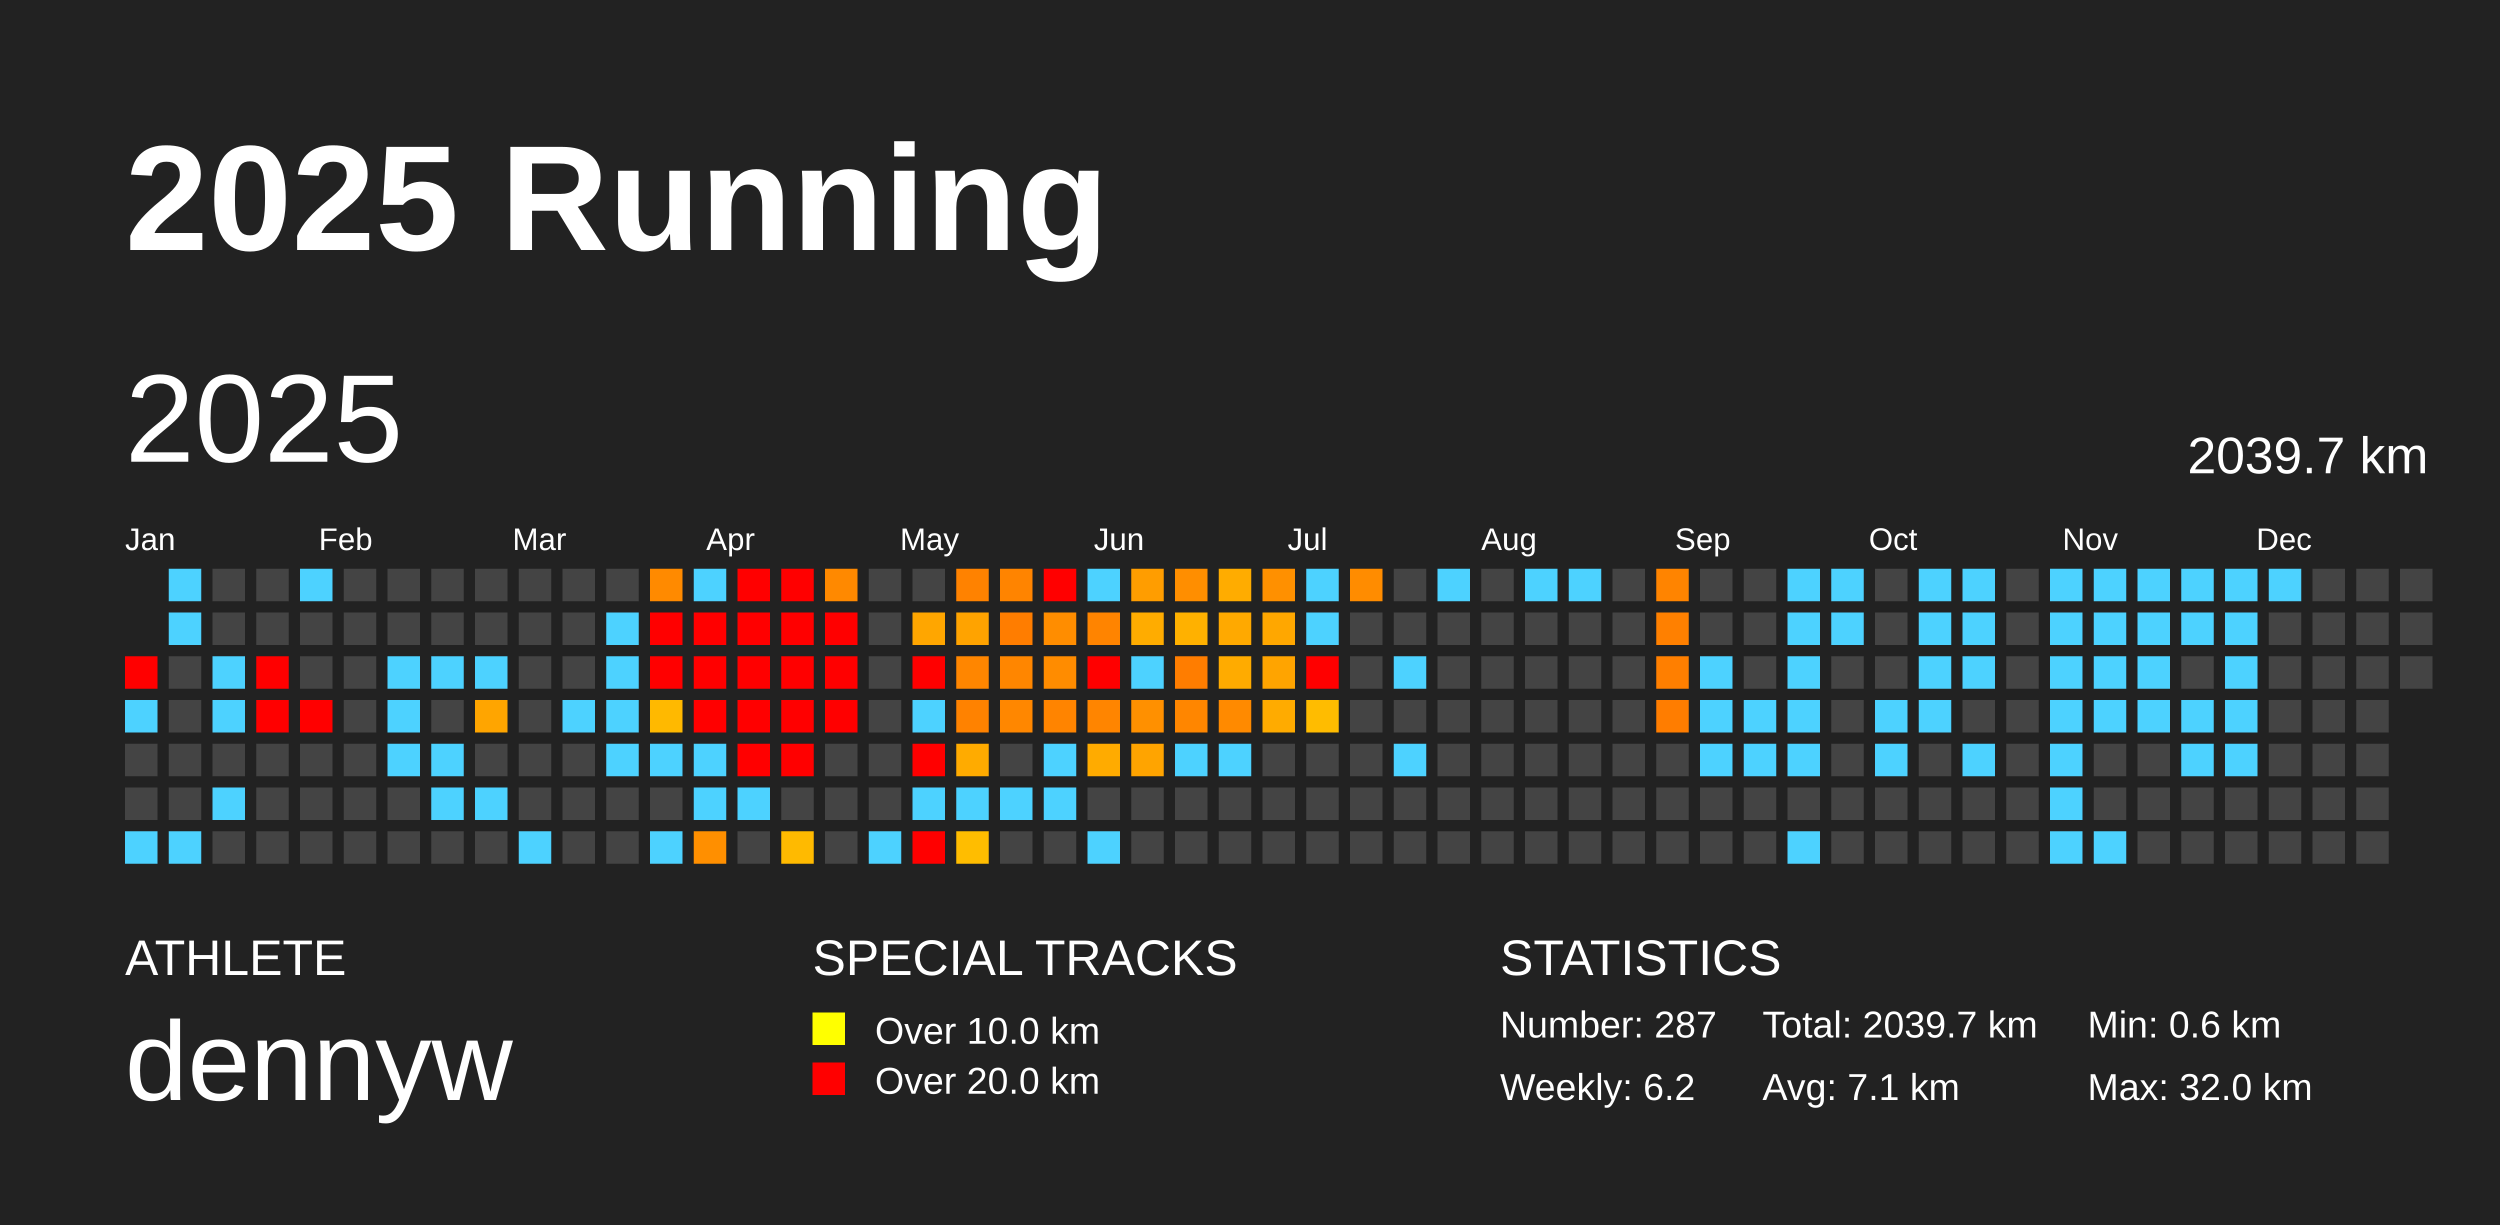
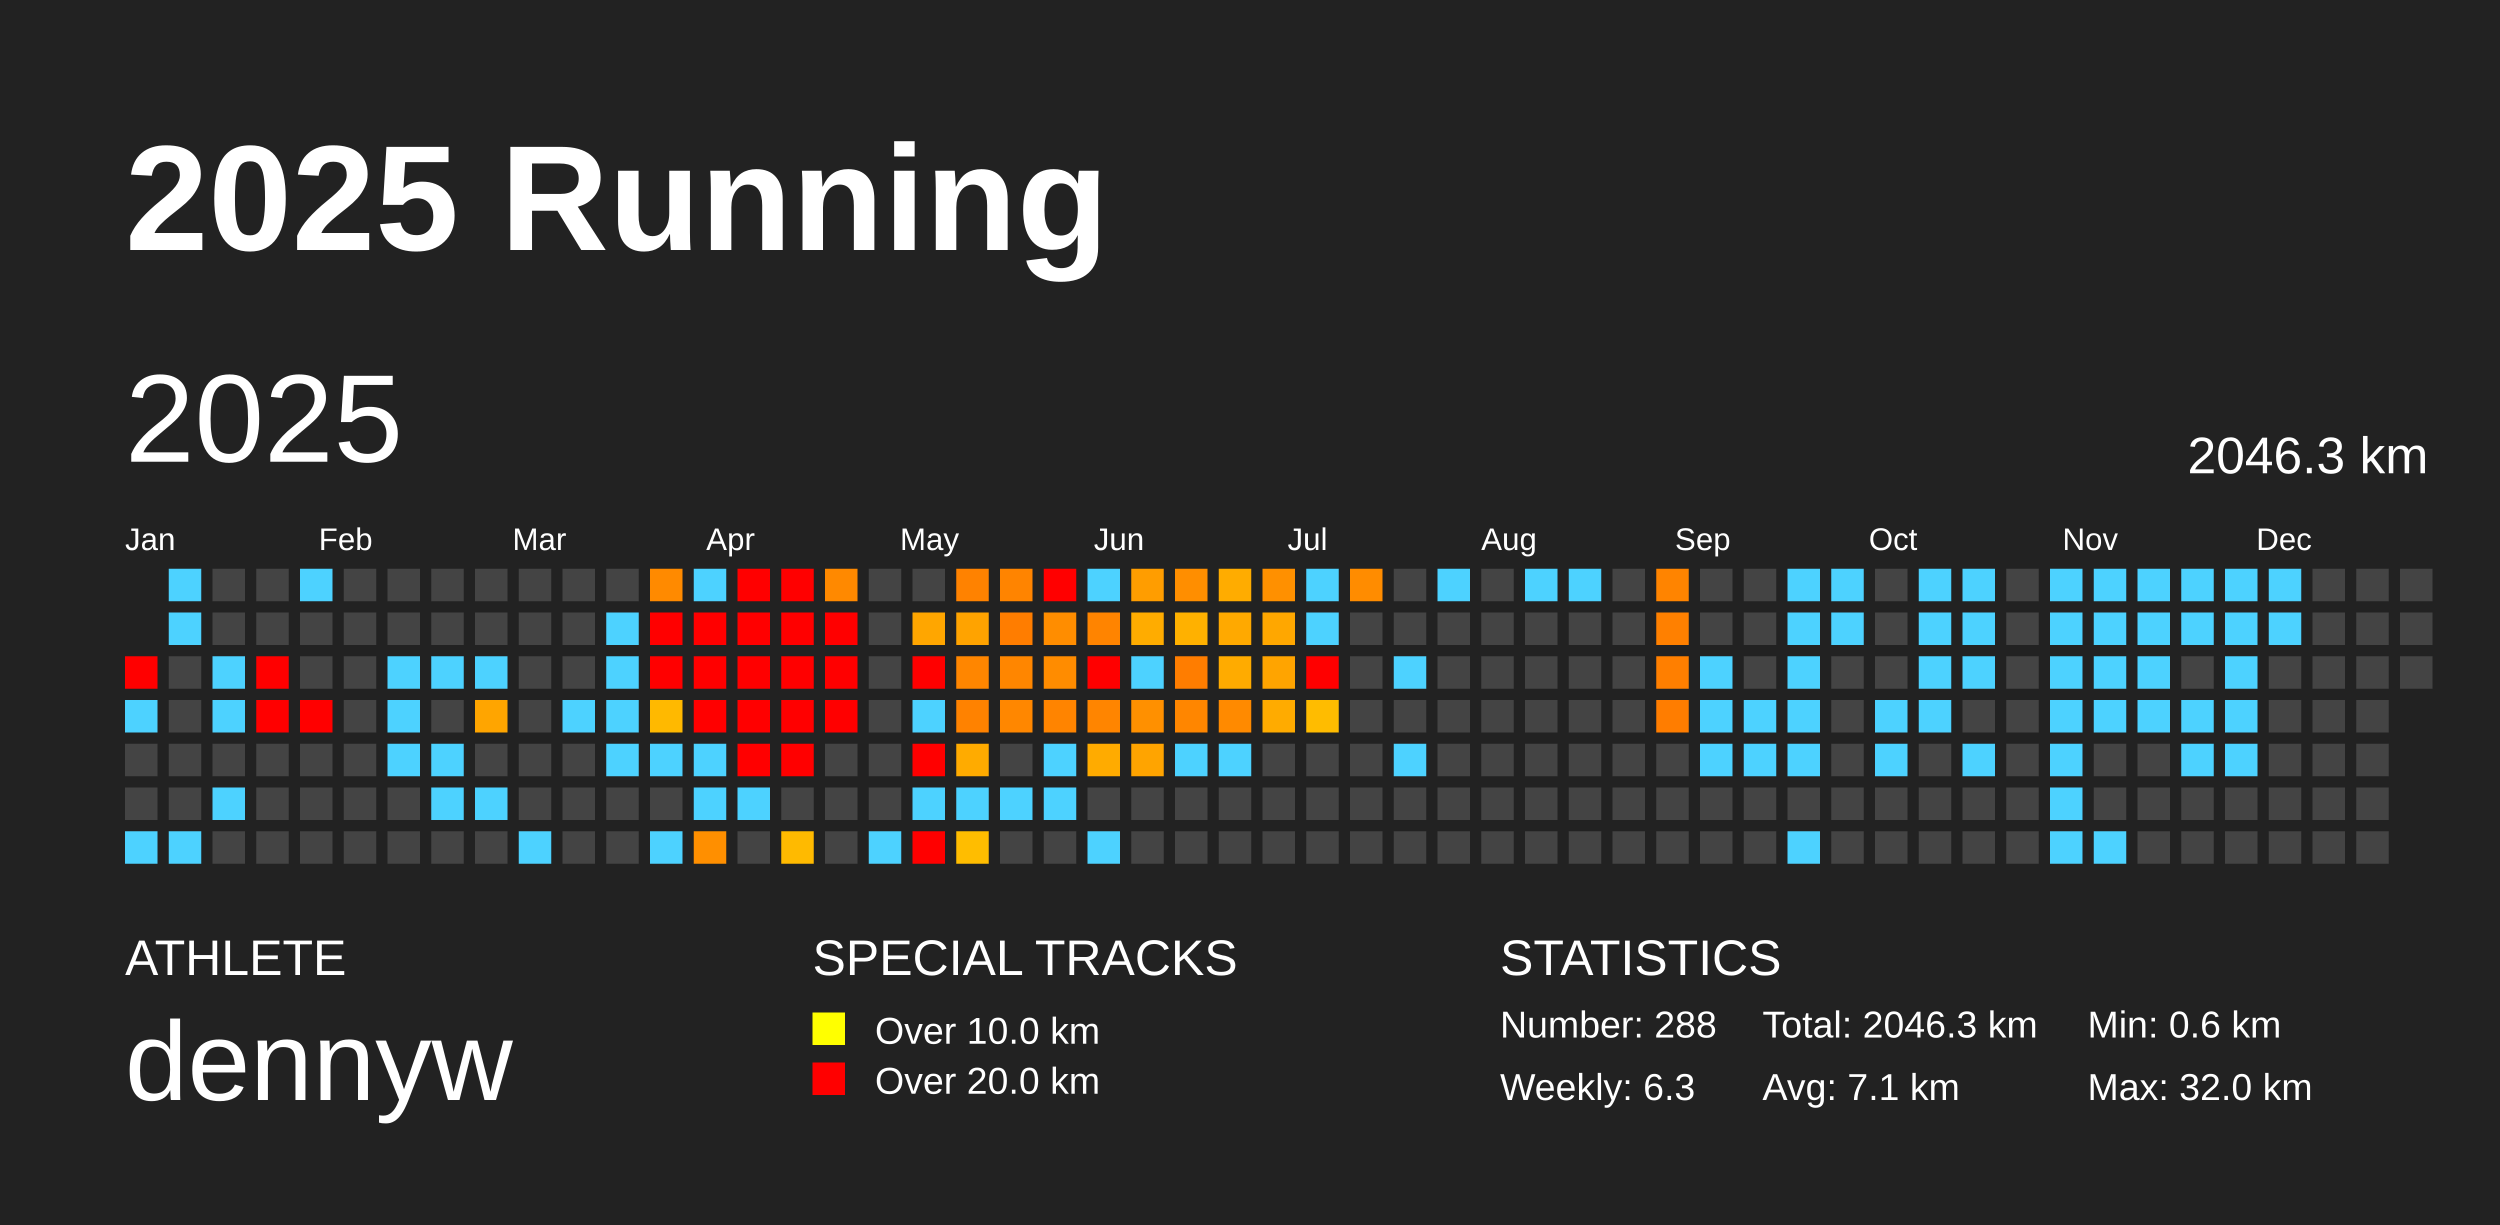
<svg xmlns="http://www.w3.org/2000/svg" baseProfile="full" height="98mm" version="1.1" viewBox="0,0,200,98" width="200mm">
  <defs />
  <rect fill="#222222" height="98" width="200" x="0" y="0" />
  <text fill="#FFFFFF" style="font-size:12px; font-family:Arial; font-weight:bold;" x="10" y="20">2025 Running</text>
  <text fill="#FFFFFF" style="font-size:4px; font-family:Arial" x="10" y="78">ATHLETE</text>
  <text fill="#FFFFFF" style="font-size:9px; font-family:Arial" x="10" y="88">dennyw</text>
  <text fill="#FFFFFF" style="font-size:4px; font-family:Arial" x="65" y="78">SPECIAL TRACKS</text>
  <rect fill="yellow" height="2.6" width="2.6" x="65" y="81" />
  <text fill="#FFFFFF" style="font-size:3px; font-family:Arial" x="70" y="83.5">Over 10.0 km</text>
  <rect fill="red" height="2.6" width="2.6" x="65" y="85" />
  <text fill="#FFFFFF" style="font-size:3px; font-family:Arial" x="70" y="87.5">Over 20.0 km</text>
  <text fill="#FFFFFF" style="font-size:4px; font-family:Arial" x="120" y="78">STATISTICS</text>
-   <text fill="#FFFFFF" style="font-size:3px; font-family:Arial" x="120" y="83">Number: 287</text>
-   <text fill="#FFFFFF" style="font-size:3px; font-family:Arial" x="120" y="88">Weekly: 6.2</text>
-   <text fill="#FFFFFF" style="font-size:3px; font-family:Arial" x="141" y="83">Total: 2039.7 km</text>
+   <text fill="#FFFFFF" style="font-size:3px; font-family:Arial" x="120" y="83">Number: 288</text>
+   <text fill="#FFFFFF" style="font-size:3px; font-family:Arial" x="120" y="88">Weekly: 6.3</text>
+   <text fill="#FFFFFF" style="font-size:3px; font-family:Arial" x="141" y="83">Total: 2046.3 km</text>
  <text fill="#FFFFFF" style="font-size:3px; font-family:Arial" x="141" y="88">Avg: 7.1 km</text>
  <text fill="#FFFFFF" style="font-size:3px; font-family:Arial" x="167" y="83">Min: 0.6 km</text>
  <text fill="#FFFFFF" style="font-size:3px; font-family:Arial" x="167" y="88">Max: 32.0 km</text>
  <text dominant-baseline="hanging" fill="#FFFFFF" style="font-size:10.0px; font-family:Arial;" x="10" y="30">2025</text>
-   <text dominant-baseline="hanging" fill="#FFFFFF" style="font-size:4.125px; font-family:Arial;" x="175" y="35">2039.7 km</text>
+   <text dominant-baseline="hanging" fill="#FFFFFF" style="font-size:4.125px; font-family:Arial;" x="175" y="35">2046.3 km</text>
  <text fill="#FFFFFF" style="font-size:2.5px; font-family:Arial" x="10.0" y="44">Jan</text>
  <text fill="#FFFFFF" style="font-size:2.5px; font-family:Arial" x="25.5" y="44">Feb</text>
  <text fill="#FFFFFF" style="font-size:2.5px; font-family:Arial" x="41.0" y="44">Mar</text>
  <text fill="#FFFFFF" style="font-size:2.5px; font-family:Arial" x="56.5" y="44">Apr</text>
  <text fill="#FFFFFF" style="font-size:2.5px; font-family:Arial" x="72.0" y="44">May</text>
  <text fill="#FFFFFF" style="font-size:2.5px; font-family:Arial" x="87.5" y="44">Jun</text>
  <text fill="#FFFFFF" style="font-size:2.5px; font-family:Arial" x="103.0" y="44">Jul</text>
  <text fill="#FFFFFF" style="font-size:2.5px; font-family:Arial" x="118.5" y="44">Aug</text>
  <text fill="#FFFFFF" style="font-size:2.5px; font-family:Arial" x="134.0" y="44">Sep</text>
  <text fill="#FFFFFF" style="font-size:2.5px; font-family:Arial" x="149.5" y="44">Oct</text>
  <text fill="#FFFFFF" style="font-size:2.5px; font-family:Arial" x="165.0" y="44">Nov</text>
  <text fill="#FFFFFF" style="font-size:2.5px; font-family:Arial" x="180.5" y="44">Dec</text>
  <rect fill="red" height="2.6" width="2.6" x="10.0" y="52.5" />
  <rect fill="#4dd2ff" height="2.6" width="2.6" x="10.0" y="56.0" />
  <rect fill="#444444" height="2.6" width="2.6" x="10.0" y="59.5" />
  <rect fill="#444444" height="2.6" width="2.6" x="10.0" y="63.0" />
  <rect fill="#4dd2ff" height="2.6" width="2.6" x="10.0" y="66.5" />
  <rect fill="#4dd2ff" height="2.6" width="2.6" x="13.5" y="45.5" />
  <rect fill="#4dd2ff" height="2.6" width="2.6" x="13.5" y="49.0" />
  <rect fill="#444444" height="2.6" width="2.6" x="13.5" y="52.5" />
  <rect fill="#444444" height="2.6" width="2.6" x="13.5" y="56.0" />
  <rect fill="#444444" height="2.6" width="2.6" x="13.5" y="59.5" />
  <rect fill="#444444" height="2.6" width="2.6" x="13.5" y="63.0" />
  <rect fill="#4dd2ff" height="2.6" width="2.6" x="13.5" y="66.5" />
  <rect fill="#444444" height="2.6" width="2.6" x="17.0" y="45.5" />
  <rect fill="#444444" height="2.6" width="2.6" x="17.0" y="49.0" />
  <rect fill="#4dd2ff" height="2.6" width="2.6" x="17.0" y="52.5" />
  <rect fill="#4dd2ff" height="2.6" width="2.6" x="17.0" y="56.0" />
  <rect fill="#444444" height="2.6" width="2.6" x="17.0" y="59.5" />
  <rect fill="#4dd2ff" height="2.6" width="2.6" x="17.0" y="63.0" />
  <rect fill="#444444" height="2.6" width="2.6" x="17.0" y="66.5" />
  <rect fill="#444444" height="2.6" width="2.6" x="20.5" y="45.5" />
  <rect fill="#444444" height="2.6" width="2.6" x="20.5" y="49.0" />
  <rect fill="red" height="2.6" width="2.6" x="20.5" y="52.5" />
  <rect fill="red" height="2.6" width="2.6" x="20.5" y="56.0" />
  <rect fill="#444444" height="2.6" width="2.6" x="20.5" y="59.5" />
  <rect fill="#444444" height="2.6" width="2.6" x="20.5" y="63.0" />
  <rect fill="#444444" height="2.6" width="2.6" x="20.5" y="66.5" />
  <rect fill="#4dd2ff" height="2.6" width="2.6" x="24.0" y="45.5" />
  <rect fill="#444444" height="2.6" width="2.6" x="24.0" y="49.0" />
  <rect fill="#444444" height="2.6" width="2.6" x="24.0" y="52.5" />
  <rect fill="red" height="2.6" width="2.6" x="24.0" y="56.0" />
  <rect fill="#444444" height="2.6" width="2.6" x="24.0" y="59.5" />
  <rect fill="#444444" height="2.6" width="2.6" x="24.0" y="63.0" />
  <rect fill="#444444" height="2.6" width="2.6" x="24.0" y="66.5" />
  <rect fill="#444444" height="2.6" width="2.6" x="27.5" y="45.5" />
  <rect fill="#444444" height="2.6" width="2.6" x="27.5" y="49.0" />
  <rect fill="#444444" height="2.6" width="2.6" x="27.5" y="52.5" />
  <rect fill="#444444" height="2.6" width="2.6" x="27.5" y="56.0" />
  <rect fill="#444444" height="2.6" width="2.6" x="27.5" y="59.5" />
  <rect fill="#444444" height="2.6" width="2.6" x="27.5" y="63.0" />
  <rect fill="#444444" height="2.6" width="2.6" x="27.5" y="66.5" />
  <rect fill="#444444" height="2.6" width="2.6" x="31.0" y="45.5" />
  <rect fill="#444444" height="2.6" width="2.6" x="31.0" y="49.0" />
  <rect fill="#4dd2ff" height="2.6" width="2.6" x="31.0" y="52.5" />
  <rect fill="#4dd2ff" height="2.6" width="2.6" x="31.0" y="56.0" />
  <rect fill="#4dd2ff" height="2.6" width="2.6" x="31.0" y="59.5" />
  <rect fill="#444444" height="2.6" width="2.6" x="31.0" y="63.0" />
  <rect fill="#444444" height="2.6" width="2.6" x="31.0" y="66.5" />
  <rect fill="#444444" height="2.6" width="2.6" x="34.5" y="45.5" />
  <rect fill="#444444" height="2.6" width="2.6" x="34.5" y="49.0" />
  <rect fill="#4dd2ff" height="2.6" width="2.6" x="34.5" y="52.5" />
  <rect fill="#444444" height="2.6" width="2.6" x="34.5" y="56.0" />
  <rect fill="#4dd2ff" height="2.6" width="2.6" x="34.5" y="59.5" />
  <rect fill="#4dd2ff" height="2.6" width="2.6" x="34.5" y="63.0" />
  <rect fill="#444444" height="2.6" width="2.6" x="34.5" y="66.5" />
  <rect fill="#444444" height="2.6" width="2.6" x="38.0" y="45.5" />
  <rect fill="#444444" height="2.6" width="2.6" x="38.0" y="49.0" />
  <rect fill="#4dd2ff" height="2.6" width="2.6" x="38.0" y="52.5" />
  <rect fill="#ffa500" height="2.6" width="2.6" x="38.0" y="56.0" />
  <rect fill="#444444" height="2.6" width="2.6" x="38.0" y="59.5" />
  <rect fill="#4dd2ff" height="2.6" width="2.6" x="38.0" y="63.0" />
  <rect fill="#444444" height="2.6" width="2.6" x="38.0" y="66.5" />
  <rect fill="#444444" height="2.6" width="2.6" x="41.5" y="45.5" />
  <rect fill="#444444" height="2.6" width="2.6" x="41.5" y="49.0" />
  <rect fill="#444444" height="2.6" width="2.6" x="41.5" y="52.5" />
  <rect fill="#444444" height="2.6" width="2.6" x="41.5" y="56.0" />
  <rect fill="#444444" height="2.6" width="2.6" x="41.5" y="59.5" />
  <rect fill="#444444" height="2.6" width="2.6" x="41.5" y="63.0" />
  <rect fill="#4dd2ff" height="2.6" width="2.6" x="41.5" y="66.5" />
  <rect fill="#444444" height="2.6" width="2.6" x="45.0" y="45.5" />
  <rect fill="#444444" height="2.6" width="2.6" x="45.0" y="49.0" />
  <rect fill="#444444" height="2.6" width="2.6" x="45.0" y="52.5" />
  <rect fill="#4dd2ff" height="2.6" width="2.6" x="45.0" y="56.0" />
  <rect fill="#444444" height="2.6" width="2.6" x="45.0" y="59.5" />
  <rect fill="#444444" height="2.6" width="2.6" x="45.0" y="63.0" />
  <rect fill="#444444" height="2.6" width="2.6" x="45.0" y="66.5" />
  <rect fill="#444444" height="2.6" width="2.6" x="48.5" y="45.5" />
  <rect fill="#4dd2ff" height="2.6" width="2.6" x="48.5" y="49.0" />
  <rect fill="#4dd2ff" height="2.6" width="2.6" x="48.5" y="52.5" />
  <rect fill="#4dd2ff" height="2.6" width="2.6" x="48.5" y="56.0" />
  <rect fill="#4dd2ff" height="2.6" width="2.6" x="48.5" y="59.5" />
  <rect fill="#444444" height="2.6" width="2.6" x="48.5" y="63.0" />
  <rect fill="#444444" height="2.6" width="2.6" x="48.5" y="66.5" />
  <rect fill="#ff8a00" height="2.6" width="2.6" x="52.0" y="45.5" />
  <rect fill="red" height="2.6" width="2.6" x="52.0" y="49.0" />
  <rect fill="red" height="2.6" width="2.6" x="52.0" y="52.5" />
  <rect fill="#ffb900" height="2.6" width="2.6" x="52.0" y="56.0" />
  <rect fill="#4dd2ff" height="2.6" width="2.6" x="52.0" y="59.5" />
  <rect fill="#444444" height="2.6" width="2.6" x="52.0" y="63.0" />
  <rect fill="#4dd2ff" height="2.6" width="2.6" x="52.0" y="66.5" />
  <rect fill="#4dd2ff" height="2.6" width="2.6" x="55.5" y="45.5" />
  <rect fill="red" height="2.6" width="2.6" x="55.5" y="49.0" />
  <rect fill="red" height="2.6" width="2.6" x="55.5" y="52.5" />
  <rect fill="red" height="2.6" width="2.6" x="55.5" y="56.0" />
  <rect fill="#4dd2ff" height="2.6" width="2.6" x="55.5" y="59.5" />
  <rect fill="#4dd2ff" height="2.6" width="2.6" x="55.5" y="63.0" />
  <rect fill="#ff8f00" height="2.6" width="2.6" x="55.5" y="66.5" />
  <rect fill="red" height="2.6" width="2.6" x="59.0" y="45.5" />
  <rect fill="red" height="2.6" width="2.6" x="59.0" y="49.0" />
  <rect fill="red" height="2.6" width="2.6" x="59.0" y="52.5" />
  <rect fill="red" height="2.6" width="2.6" x="59.0" y="56.0" />
  <rect fill="red" height="2.6" width="2.6" x="59.0" y="59.5" />
  <rect fill="#4dd2ff" height="2.6" width="2.6" x="59.0" y="63.0" />
  <rect fill="#444444" height="2.6" width="2.6" x="59.0" y="66.5" />
  <rect fill="red" height="2.6" width="2.6" x="62.5" y="45.5" />
  <rect fill="red" height="2.6" width="2.6" x="62.5" y="49.0" />
  <rect fill="red" height="2.6" width="2.6" x="62.5" y="52.5" />
  <rect fill="red" height="2.6" width="2.6" x="62.5" y="56.0" />
  <rect fill="red" height="2.6" width="2.6" x="62.5" y="59.5" />
  <rect fill="#444444" height="2.6" width="2.6" x="62.5" y="63.0" />
  <rect fill="#ffba00" height="2.6" width="2.6" x="62.5" y="66.5" />
  <rect fill="#ff8900" height="2.6" width="2.6" x="66.0" y="45.5" />
  <rect fill="red" height="2.6" width="2.6" x="66.0" y="49.0" />
  <rect fill="red" height="2.6" width="2.6" x="66.0" y="52.5" />
  <rect fill="red" height="2.6" width="2.6" x="66.0" y="56.0" />
  <rect fill="#444444" height="2.6" width="2.6" x="66.0" y="59.5" />
  <rect fill="#444444" height="2.6" width="2.6" x="66.0" y="63.0" />
  <rect fill="#444444" height="2.6" width="2.6" x="66.0" y="66.5" />
  <rect fill="#444444" height="2.6" width="2.6" x="69.5" y="45.5" />
  <rect fill="#444444" height="2.6" width="2.6" x="69.5" y="49.0" />
  <rect fill="#444444" height="2.6" width="2.6" x="69.5" y="52.5" />
  <rect fill="#444444" height="2.6" width="2.6" x="69.5" y="56.0" />
  <rect fill="#444444" height="2.6" width="2.6" x="69.5" y="59.5" />
  <rect fill="#444444" height="2.6" width="2.6" x="69.5" y="63.0" />
  <rect fill="#4dd2ff" height="2.6" width="2.6" x="69.5" y="66.5" />
  <rect fill="#444444" height="2.6" width="2.6" x="73.0" y="45.5" />
  <rect fill="#ffa600" height="2.6" width="2.6" x="73.0" y="49.0" />
  <rect fill="red" height="2.6" width="2.6" x="73.0" y="52.5" />
  <rect fill="#4dd2ff" height="2.6" width="2.6" x="73.0" y="56.0" />
  <rect fill="red" height="2.6" width="2.6" x="73.0" y="59.5" />
  <rect fill="#4dd2ff" height="2.6" width="2.6" x="73.0" y="63.0" />
  <rect fill="red" height="2.6" width="2.6" x="73.0" y="66.5" />
  <rect fill="#ff8200" height="2.6" width="2.6" x="76.5" y="45.5" />
  <rect fill="#ffa300" height="2.6" width="2.6" x="76.5" y="49.0" />
  <rect fill="#ff8600" height="2.6" width="2.6" x="76.5" y="52.5" />
  <rect fill="#ff8200" height="2.6" width="2.6" x="76.5" y="56.0" />
  <rect fill="#ffab00" height="2.6" width="2.6" x="76.5" y="59.5" />
  <rect fill="#4dd2ff" height="2.6" width="2.6" x="76.5" y="63.0" />
  <rect fill="#ffbd00" height="2.6" width="2.6" x="76.5" y="66.5" />
  <rect fill="#ff8400" height="2.6" width="2.6" x="80.0" y="45.5" />
  <rect fill="#ff7d00" height="2.6" width="2.6" x="80.0" y="49.0" />
  <rect fill="#ff8600" height="2.6" width="2.6" x="80.0" y="52.5" />
  <rect fill="#ff8700" height="2.6" width="2.6" x="80.0" y="56.0" />
  <rect fill="#444444" height="2.6" width="2.6" x="80.0" y="59.5" />
  <rect fill="#4dd2ff" height="2.6" width="2.6" x="80.0" y="63.0" />
  <rect fill="#444444" height="2.6" width="2.6" x="80.0" y="66.5" />
  <rect fill="red" height="2.6" width="2.6" x="83.5" y="45.5" />
  <rect fill="#ff8d00" height="2.6" width="2.6" x="83.5" y="49.0" />
  <rect fill="#ff8c00" height="2.6" width="2.6" x="83.5" y="52.5" />
  <rect fill="#ff8400" height="2.6" width="2.6" x="83.5" y="56.0" />
  <rect fill="#4dd2ff" height="2.6" width="2.6" x="83.5" y="59.5" />
  <rect fill="#4dd2ff" height="2.6" width="2.6" x="83.5" y="63.0" />
  <rect fill="#444444" height="2.6" width="2.6" x="83.5" y="66.5" />
  <rect fill="#4dd2ff" height="2.6" width="2.6" x="87.0" y="45.5" />
  <rect fill="#ff8400" height="2.6" width="2.6" x="87.0" y="49.0" />
  <rect fill="red" height="2.6" width="2.6" x="87.0" y="52.5" />
  <rect fill="#ff8500" height="2.6" width="2.6" x="87.0" y="56.0" />
  <rect fill="#ffab00" height="2.6" width="2.6" x="87.0" y="59.5" />
  <rect fill="#444444" height="2.6" width="2.6" x="87.0" y="63.0" />
  <rect fill="#4dd2ff" height="2.6" width="2.6" x="87.0" y="66.5" />
  <rect fill="#ff9d00" height="2.6" width="2.6" x="90.5" y="45.5" />
  <rect fill="#ffac00" height="2.6" width="2.6" x="90.5" y="49.0" />
  <rect fill="#4dd2ff" height="2.6" width="2.6" x="90.5" y="52.5" />
  <rect fill="#ff9000" height="2.6" width="2.6" x="90.5" y="56.0" />
  <rect fill="#ffa400" height="2.6" width="2.6" x="90.5" y="59.5" />
  <rect fill="#444444" height="2.6" width="2.6" x="90.5" y="63.0" />
  <rect fill="#444444" height="2.6" width="2.6" x="90.5" y="66.5" />
  <rect fill="#ff8e00" height="2.6" width="2.6" x="94.0" y="45.5" />
  <rect fill="#ffb100" height="2.6" width="2.6" x="94.0" y="49.0" />
  <rect fill="#ff7d00" height="2.6" width="2.6" x="94.0" y="52.5" />
  <rect fill="#ff8600" height="2.6" width="2.6" x="94.0" y="56.0" />
  <rect fill="#4dd2ff" height="2.6" width="2.6" x="94.0" y="59.5" />
  <rect fill="#444444" height="2.6" width="2.6" x="94.0" y="63.0" />
  <rect fill="#444444" height="2.6" width="2.6" x="94.0" y="66.5" />
  <rect fill="#ffac00" height="2.6" width="2.6" x="97.5" y="45.5" />
  <rect fill="#ffa900" height="2.6" width="2.6" x="97.5" y="49.0" />
  <rect fill="#ffab00" height="2.6" width="2.6" x="97.5" y="52.5" />
  <rect fill="#ff8a00" height="2.6" width="2.6" x="97.5" y="56.0" />
  <rect fill="#4dd2ff" height="2.6" width="2.6" x="97.5" y="59.5" />
  <rect fill="#444444" height="2.6" width="2.6" x="97.5" y="63.0" />
  <rect fill="#444444" height="2.6" width="2.6" x="97.5" y="66.5" />
  <rect fill="#ff9000" height="2.6" width="2.6" x="101.0" y="45.5" />
  <rect fill="#ffa700" height="2.6" width="2.6" x="101.0" y="49.0" />
  <rect fill="#ffa400" height="2.6" width="2.6" x="101.0" y="52.5" />
  <rect fill="#ffab00" height="2.6" width="2.6" x="101.0" y="56.0" />
  <rect fill="#444444" height="2.6" width="2.6" x="101.0" y="59.5" />
  <rect fill="#444444" height="2.6" width="2.6" x="101.0" y="63.0" />
  <rect fill="#444444" height="2.6" width="2.6" x="101.0" y="66.5" />
  <rect fill="#4dd2ff" height="2.6" width="2.6" x="104.5" y="45.5" />
  <rect fill="#4dd2ff" height="2.6" width="2.6" x="104.5" y="49.0" />
  <rect fill="red" height="2.6" width="2.6" x="104.5" y="52.5" />
  <rect fill="#ffbc00" height="2.6" width="2.6" x="104.5" y="56.0" />
  <rect fill="#444444" height="2.6" width="2.6" x="104.5" y="59.5" />
  <rect fill="#444444" height="2.6" width="2.6" x="104.5" y="63.0" />
  <rect fill="#444444" height="2.6" width="2.6" x="104.5" y="66.5" />
  <rect fill="#ff8c00" height="2.6" width="2.6" x="108.0" y="45.5" />
  <rect fill="#444444" height="2.6" width="2.6" x="108.0" y="49.0" />
  <rect fill="#444444" height="2.6" width="2.6" x="108.0" y="52.5" />
  <rect fill="#444444" height="2.6" width="2.6" x="108.0" y="56.0" />
  <rect fill="#444444" height="2.6" width="2.6" x="108.0" y="59.5" />
  <rect fill="#444444" height="2.6" width="2.6" x="108.0" y="63.0" />
  <rect fill="#444444" height="2.6" width="2.6" x="108.0" y="66.5" />
  <rect fill="#444444" height="2.6" width="2.6" x="111.5" y="45.5" />
  <rect fill="#444444" height="2.6" width="2.6" x="111.5" y="49.0" />
  <rect fill="#4dd2ff" height="2.6" width="2.6" x="111.5" y="52.5" />
  <rect fill="#444444" height="2.6" width="2.6" x="111.5" y="56.0" />
  <rect fill="#4dd2ff" height="2.6" width="2.6" x="111.5" y="59.5" />
  <rect fill="#444444" height="2.6" width="2.6" x="111.5" y="63.0" />
  <rect fill="#444444" height="2.6" width="2.6" x="111.5" y="66.5" />
  <rect fill="#4dd2ff" height="2.6" width="2.6" x="115.0" y="45.5" />
  <rect fill="#444444" height="2.6" width="2.6" x="115.0" y="49.0" />
  <rect fill="#444444" height="2.6" width="2.6" x="115.0" y="52.5" />
  <rect fill="#444444" height="2.6" width="2.6" x="115.0" y="56.0" />
  <rect fill="#444444" height="2.6" width="2.6" x="115.0" y="59.5" />
  <rect fill="#444444" height="2.6" width="2.6" x="115.0" y="63.0" />
  <rect fill="#444444" height="2.6" width="2.6" x="115.0" y="66.5" />
  <rect fill="#444444" height="2.6" width="2.6" x="118.5" y="45.5" />
  <rect fill="#444444" height="2.6" width="2.6" x="118.5" y="49.0" />
  <rect fill="#444444" height="2.6" width="2.6" x="118.5" y="52.5" />
  <rect fill="#444444" height="2.6" width="2.6" x="118.5" y="56.0" />
  <rect fill="#444444" height="2.6" width="2.6" x="118.5" y="59.5" />
  <rect fill="#444444" height="2.6" width="2.6" x="118.5" y="63.0" />
  <rect fill="#444444" height="2.6" width="2.6" x="118.5" y="66.5" />
  <rect fill="#4dd2ff" height="2.6" width="2.6" x="122.0" y="45.5" />
  <rect fill="#444444" height="2.6" width="2.6" x="122.0" y="49.0" />
  <rect fill="#444444" height="2.6" width="2.6" x="122.0" y="52.5" />
  <rect fill="#444444" height="2.6" width="2.6" x="122.0" y="56.0" />
  <rect fill="#444444" height="2.6" width="2.6" x="122.0" y="59.5" />
  <rect fill="#444444" height="2.6" width="2.6" x="122.0" y="63.0" />
  <rect fill="#444444" height="2.6" width="2.6" x="122.0" y="66.5" />
  <rect fill="#4dd2ff" height="2.6" width="2.6" x="125.5" y="45.5" />
  <rect fill="#444444" height="2.6" width="2.6" x="125.5" y="49.0" />
  <rect fill="#444444" height="2.6" width="2.6" x="125.5" y="52.5" />
  <rect fill="#444444" height="2.6" width="2.6" x="125.5" y="56.0" />
  <rect fill="#444444" height="2.6" width="2.6" x="125.5" y="59.5" />
  <rect fill="#444444" height="2.6" width="2.6" x="125.5" y="63.0" />
  <rect fill="#444444" height="2.6" width="2.6" x="125.5" y="66.5" />
  <rect fill="#444444" height="2.6" width="2.6" x="129.0" y="45.5" />
  <rect fill="#444444" height="2.6" width="2.6" x="129.0" y="49.0" />
  <rect fill="#444444" height="2.6" width="2.6" x="129.0" y="52.5" />
  <rect fill="#444444" height="2.6" width="2.6" x="129.0" y="56.0" />
  <rect fill="#444444" height="2.6" width="2.6" x="129.0" y="59.5" />
  <rect fill="#444444" height="2.6" width="2.6" x="129.0" y="63.0" />
  <rect fill="#444444" height="2.6" width="2.6" x="129.0" y="66.5" />
  <rect fill="#ff8400" height="2.6" width="2.6" x="132.5" y="45.5" />
  <rect fill="#ff8000" height="2.6" width="2.6" x="132.5" y="49.0" />
  <rect fill="#ff7f00" height="2.6" width="2.6" x="132.5" y="52.5" />
  <rect fill="#ff7d00" height="2.6" width="2.6" x="132.5" y="56.0" />
  <rect fill="#444444" height="2.6" width="2.6" x="132.5" y="59.5" />
  <rect fill="#444444" height="2.6" width="2.6" x="132.5" y="63.0" />
  <rect fill="#444444" height="2.6" width="2.6" x="132.5" y="66.5" />
  <rect fill="#444444" height="2.6" width="2.6" x="136.0" y="45.5" />
  <rect fill="#444444" height="2.6" width="2.6" x="136.0" y="49.0" />
  <rect fill="#4dd2ff" height="2.6" width="2.6" x="136.0" y="52.5" />
  <rect fill="#4dd2ff" height="2.6" width="2.6" x="136.0" y="56.0" />
  <rect fill="#4dd2ff" height="2.6" width="2.6" x="136.0" y="59.5" />
  <rect fill="#444444" height="2.6" width="2.6" x="136.0" y="63.0" />
  <rect fill="#444444" height="2.6" width="2.6" x="136.0" y="66.5" />
  <rect fill="#444444" height="2.6" width="2.6" x="139.5" y="45.5" />
  <rect fill="#444444" height="2.6" width="2.6" x="139.5" y="49.0" />
  <rect fill="#444444" height="2.6" width="2.6" x="139.5" y="52.5" />
  <rect fill="#4dd2ff" height="2.6" width="2.6" x="139.5" y="56.0" />
  <rect fill="#4dd2ff" height="2.6" width="2.6" x="139.5" y="59.5" />
  <rect fill="#444444" height="2.6" width="2.6" x="139.5" y="63.0" />
  <rect fill="#444444" height="2.6" width="2.6" x="139.5" y="66.5" />
  <rect fill="#4dd2ff" height="2.6" width="2.6" x="143.0" y="45.5" />
  <rect fill="#4dd2ff" height="2.6" width="2.6" x="143.0" y="49.0" />
  <rect fill="#4dd2ff" height="2.6" width="2.6" x="143.0" y="52.5" />
  <rect fill="#4dd2ff" height="2.6" width="2.6" x="143.0" y="56.0" />
  <rect fill="#4dd2ff" height="2.6" width="2.6" x="143.0" y="59.5" />
  <rect fill="#444444" height="2.6" width="2.6" x="143.0" y="63.0" />
  <rect fill="#4dd2ff" height="2.6" width="2.6" x="143.0" y="66.5" />
  <rect fill="#4dd2ff" height="2.6" width="2.6" x="146.5" y="45.5" />
  <rect fill="#4dd2ff" height="2.6" width="2.6" x="146.5" y="49.0" />
  <rect fill="#444444" height="2.6" width="2.6" x="146.5" y="52.5" />
  <rect fill="#444444" height="2.6" width="2.6" x="146.5" y="56.0" />
  <rect fill="#444444" height="2.6" width="2.6" x="146.5" y="59.5" />
  <rect fill="#444444" height="2.6" width="2.6" x="146.5" y="63.0" />
  <rect fill="#444444" height="2.6" width="2.6" x="146.5" y="66.5" />
  <rect fill="#444444" height="2.6" width="2.6" x="150.0" y="45.5" />
  <rect fill="#444444" height="2.6" width="2.6" x="150.0" y="49.0" />
  <rect fill="#444444" height="2.6" width="2.6" x="150.0" y="52.5" />
  <rect fill="#4dd2ff" height="2.6" width="2.6" x="150.0" y="56.0" />
  <rect fill="#4dd2ff" height="2.6" width="2.6" x="150.0" y="59.5" />
  <rect fill="#444444" height="2.6" width="2.6" x="150.0" y="63.0" />
  <rect fill="#444444" height="2.6" width="2.6" x="150.0" y="66.5" />
  <rect fill="#4dd2ff" height="2.6" width="2.6" x="153.5" y="45.5" />
  <rect fill="#4dd2ff" height="2.6" width="2.6" x="153.5" y="49.0" />
  <rect fill="#4dd2ff" height="2.6" width="2.6" x="153.5" y="52.5" />
  <rect fill="#4dd2ff" height="2.6" width="2.6" x="153.5" y="56.0" />
  <rect fill="#444444" height="2.6" width="2.6" x="153.5" y="59.5" />
  <rect fill="#444444" height="2.6" width="2.6" x="153.5" y="63.0" />
  <rect fill="#444444" height="2.6" width="2.6" x="153.5" y="66.5" />
  <rect fill="#4dd2ff" height="2.6" width="2.6" x="157.0" y="45.5" />
  <rect fill="#4dd2ff" height="2.6" width="2.6" x="157.0" y="49.0" />
  <rect fill="#4dd2ff" height="2.6" width="2.6" x="157.0" y="52.5" />
  <rect fill="#444444" height="2.6" width="2.6" x="157.0" y="56.0" />
  <rect fill="#4dd2ff" height="2.6" width="2.6" x="157.0" y="59.5" />
  <rect fill="#444444" height="2.6" width="2.6" x="157.0" y="63.0" />
  <rect fill="#444444" height="2.6" width="2.6" x="157.0" y="66.5" />
  <rect fill="#444444" height="2.6" width="2.6" x="160.5" y="45.5" />
  <rect fill="#444444" height="2.6" width="2.6" x="160.5" y="49.0" />
  <rect fill="#444444" height="2.6" width="2.6" x="160.5" y="52.5" />
  <rect fill="#444444" height="2.6" width="2.6" x="160.5" y="56.0" />
  <rect fill="#444444" height="2.6" width="2.6" x="160.5" y="59.5" />
  <rect fill="#444444" height="2.6" width="2.6" x="160.5" y="63.0" />
  <rect fill="#444444" height="2.6" width="2.6" x="160.5" y="66.5" />
  <rect fill="#4dd2ff" height="2.6" width="2.6" x="164.0" y="45.5" />
  <rect fill="#4dd2ff" height="2.6" width="2.6" x="164.0" y="49.0" />
  <rect fill="#4dd2ff" height="2.6" width="2.6" x="164.0" y="52.5" />
  <rect fill="#4dd2ff" height="2.6" width="2.6" x="164.0" y="56.0" />
  <rect fill="#4dd2ff" height="2.6" width="2.6" x="164.0" y="59.5" />
  <rect fill="#4dd2ff" height="2.6" width="2.6" x="164.0" y="63.0" />
  <rect fill="#4dd2ff" height="2.6" width="2.6" x="164.0" y="66.5" />
  <rect fill="#4dd2ff" height="2.6" width="2.6" x="167.5" y="45.5" />
  <rect fill="#4dd2ff" height="2.6" width="2.6" x="167.5" y="49.0" />
  <rect fill="#4dd2ff" height="2.6" width="2.6" x="167.5" y="52.5" />
  <rect fill="#4dd2ff" height="2.6" width="2.6" x="167.5" y="56.0" />
  <rect fill="#444444" height="2.6" width="2.6" x="167.5" y="59.5" />
  <rect fill="#444444" height="2.6" width="2.6" x="167.5" y="63.0" />
  <rect fill="#4dd2ff" height="2.6" width="2.6" x="167.5" y="66.5" />
  <rect fill="#4dd2ff" height="2.6" width="2.6" x="171.0" y="45.5" />
  <rect fill="#4dd2ff" height="2.6" width="2.6" x="171.0" y="49.0" />
  <rect fill="#4dd2ff" height="2.6" width="2.6" x="171.0" y="52.5" />
  <rect fill="#4dd2ff" height="2.6" width="2.6" x="171.0" y="56.0" />
  <rect fill="#444444" height="2.6" width="2.6" x="171.0" y="59.5" />
  <rect fill="#444444" height="2.6" width="2.6" x="171.0" y="63.0" />
  <rect fill="#444444" height="2.6" width="2.6" x="171.0" y="66.5" />
  <rect fill="#4dd2ff" height="2.6" width="2.6" x="174.5" y="45.5" />
  <rect fill="#4dd2ff" height="2.6" width="2.6" x="174.5" y="49.0" />
  <rect fill="#444444" height="2.6" width="2.6" x="174.5" y="52.5" />
  <rect fill="#4dd2ff" height="2.6" width="2.6" x="174.5" y="56.0" />
  <rect fill="#4dd2ff" height="2.6" width="2.6" x="174.5" y="59.5" />
  <rect fill="#444444" height="2.6" width="2.6" x="174.5" y="63.0" />
  <rect fill="#444444" height="2.6" width="2.6" x="174.5" y="66.5" />
  <rect fill="#4dd2ff" height="2.6" width="2.6" x="178.0" y="45.5" />
  <rect fill="#4dd2ff" height="2.6" width="2.6" x="178.0" y="49.0" />
  <rect fill="#4dd2ff" height="2.6" width="2.6" x="178.0" y="52.5" />
  <rect fill="#4dd2ff" height="2.6" width="2.6" x="178.0" y="56.0" />
  <rect fill="#4dd2ff" height="2.6" width="2.6" x="178.0" y="59.5" />
  <rect fill="#444444" height="2.6" width="2.6" x="178.0" y="63.0" />
  <rect fill="#444444" height="2.6" width="2.6" x="178.0" y="66.5" />
  <rect fill="#4dd2ff" height="2.6" width="2.6" x="181.5" y="45.5" />
-   <rect fill="#444444" height="2.6" width="2.6" x="181.5" y="49.0" />
+   <rect fill="#4dd2ff" height="2.6" width="2.6" x="181.5" y="49.0" />
  <rect fill="#444444" height="2.6" width="2.6" x="181.5" y="52.5" />
  <rect fill="#444444" height="2.6" width="2.6" x="181.5" y="56.0" />
  <rect fill="#444444" height="2.6" width="2.6" x="181.5" y="59.5" />
  <rect fill="#444444" height="2.6" width="2.6" x="181.5" y="63.0" />
  <rect fill="#444444" height="2.6" width="2.6" x="181.5" y="66.5" />
  <rect fill="#444444" height="2.6" width="2.6" x="185.0" y="45.5" />
  <rect fill="#444444" height="2.6" width="2.6" x="185.0" y="49.0" />
  <rect fill="#444444" height="2.6" width="2.6" x="185.0" y="52.5" />
  <rect fill="#444444" height="2.6" width="2.6" x="185.0" y="56.0" />
  <rect fill="#444444" height="2.6" width="2.6" x="185.0" y="59.5" />
  <rect fill="#444444" height="2.6" width="2.6" x="185.0" y="63.0" />
  <rect fill="#444444" height="2.6" width="2.6" x="185.0" y="66.5" />
  <rect fill="#444444" height="2.6" width="2.6" x="188.5" y="45.5" />
  <rect fill="#444444" height="2.6" width="2.6" x="188.5" y="49.0" />
  <rect fill="#444444" height="2.6" width="2.6" x="188.5" y="52.5" />
  <rect fill="#444444" height="2.6" width="2.6" x="188.5" y="56.0" />
  <rect fill="#444444" height="2.6" width="2.6" x="188.5" y="59.5" />
  <rect fill="#444444" height="2.6" width="2.6" x="188.5" y="63.0" />
  <rect fill="#444444" height="2.6" width="2.6" x="188.5" y="66.5" />
  <rect fill="#444444" height="2.6" width="2.6" x="192.0" y="45.5" />
  <rect fill="#444444" height="2.6" width="2.6" x="192.0" y="49.0" />
  <rect fill="#444444" height="2.6" width="2.6" x="192.0" y="52.5" />
</svg>
